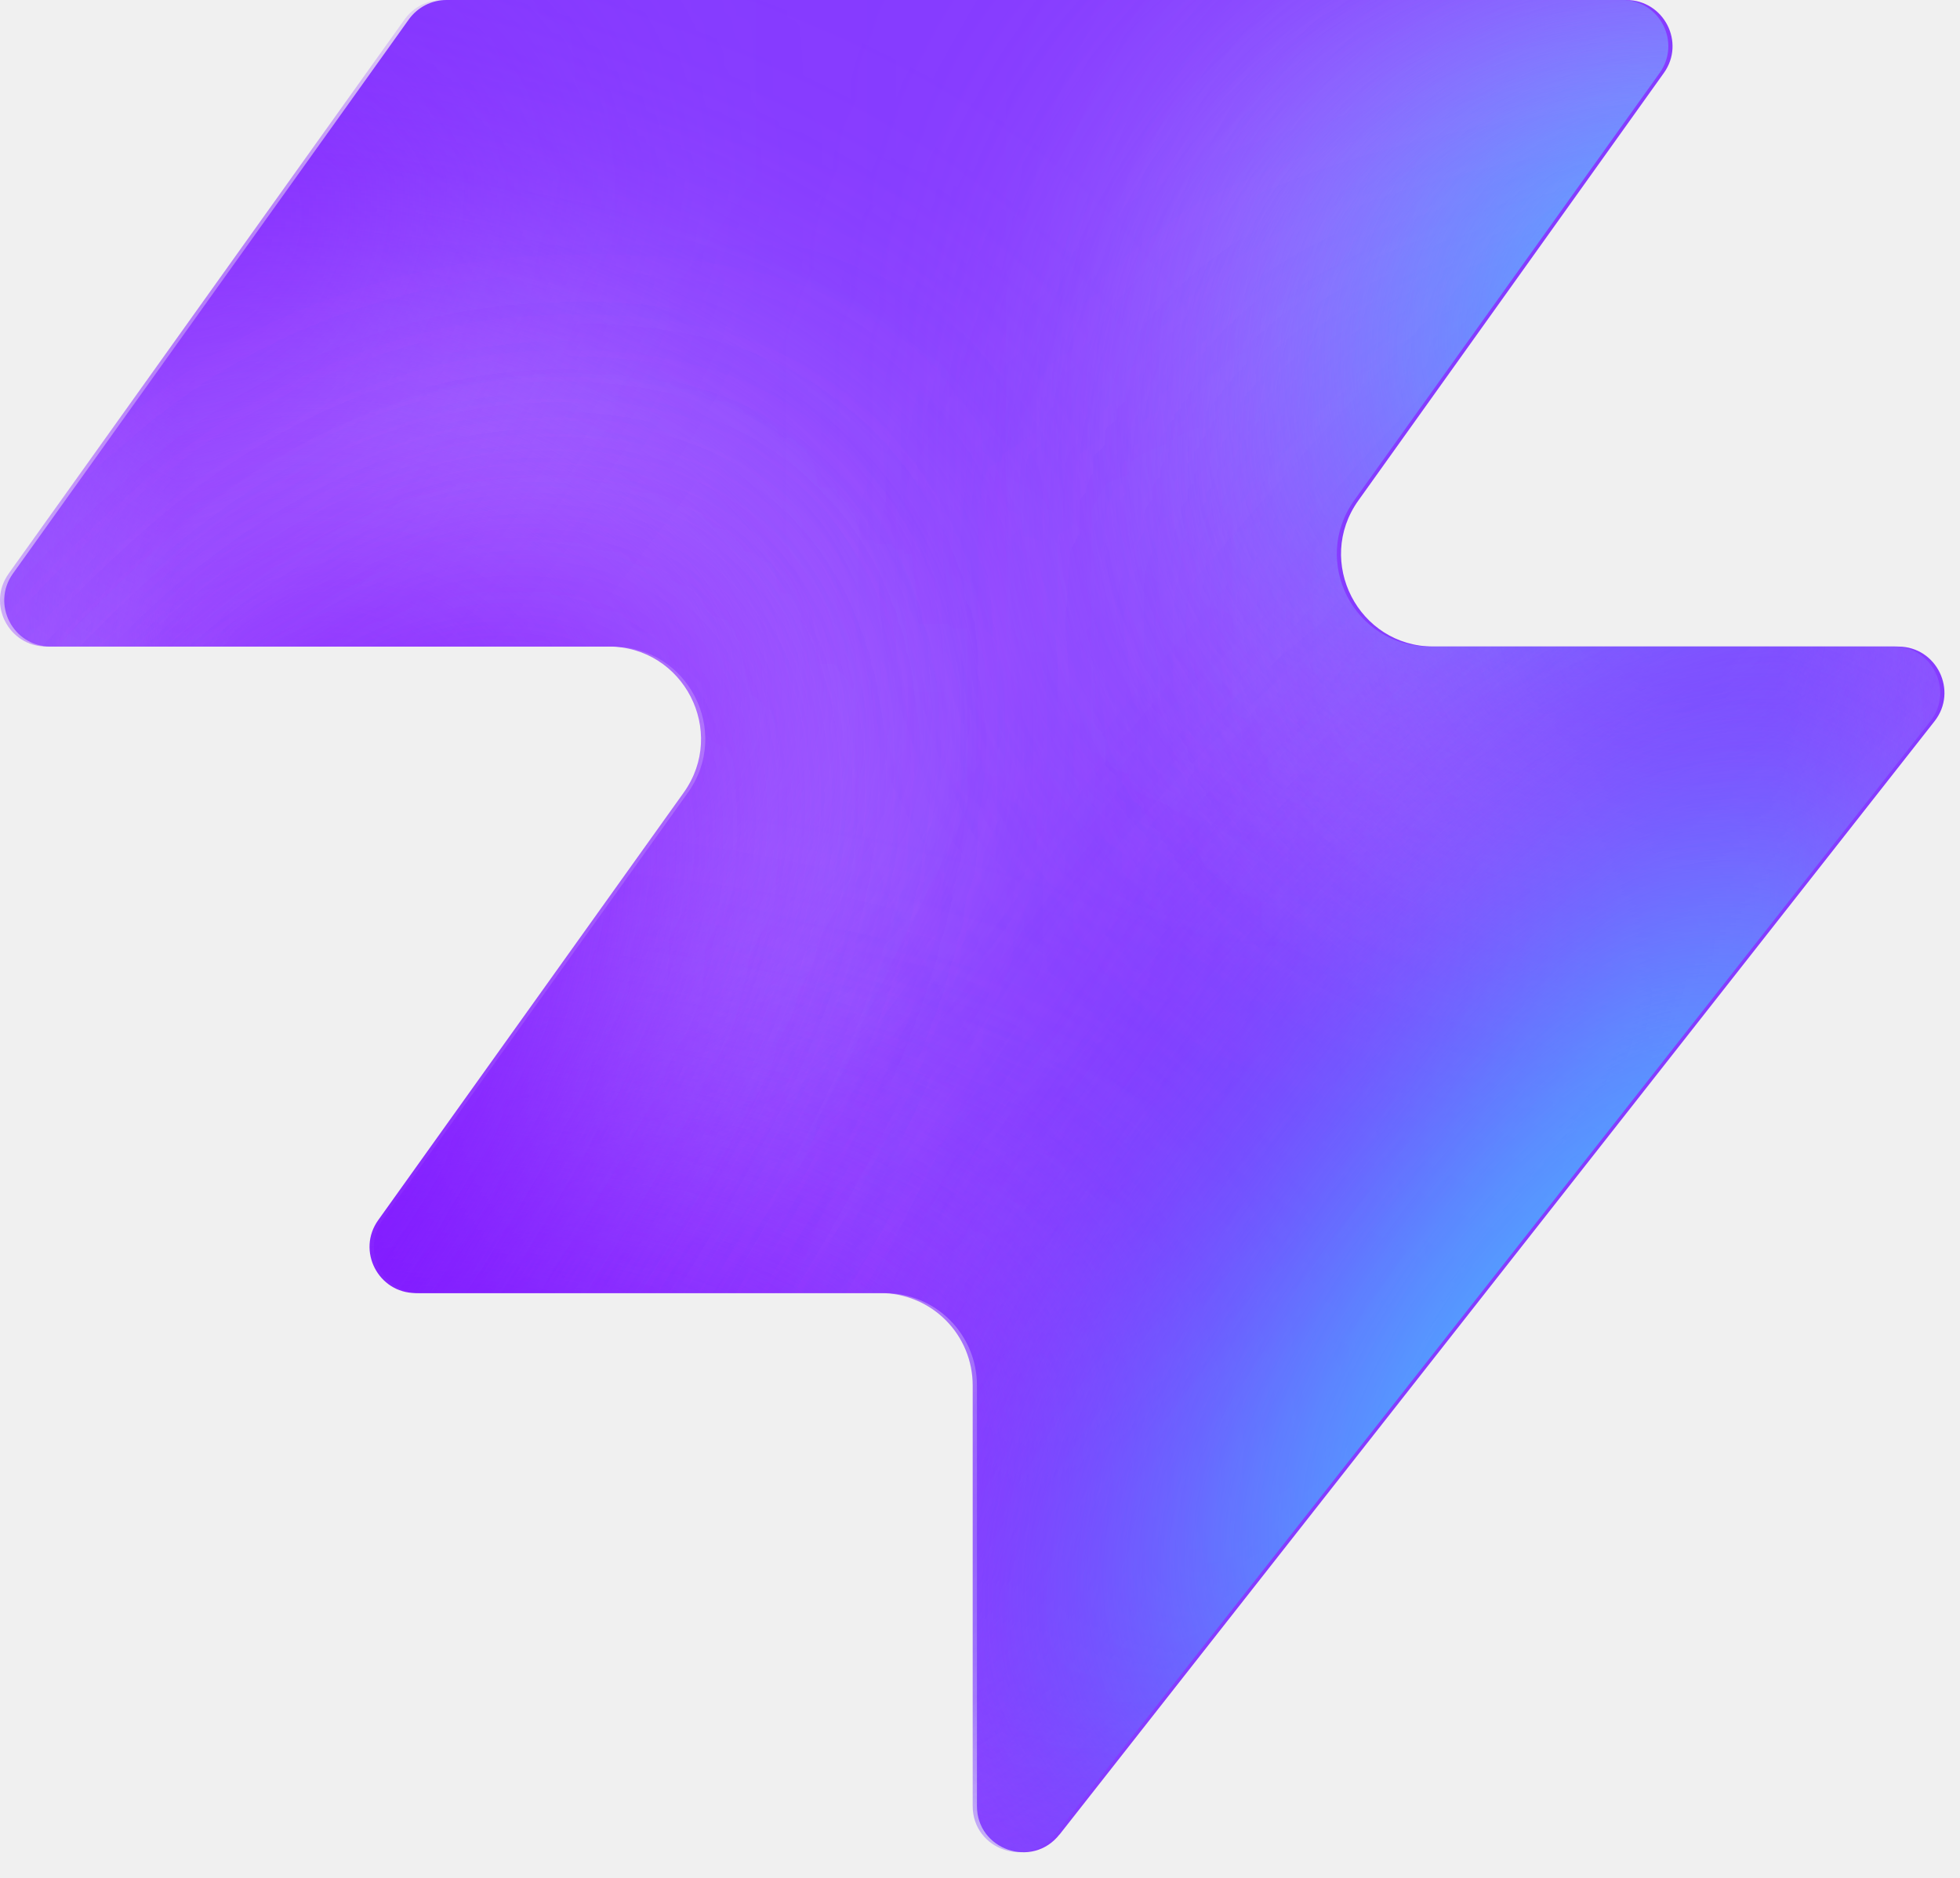
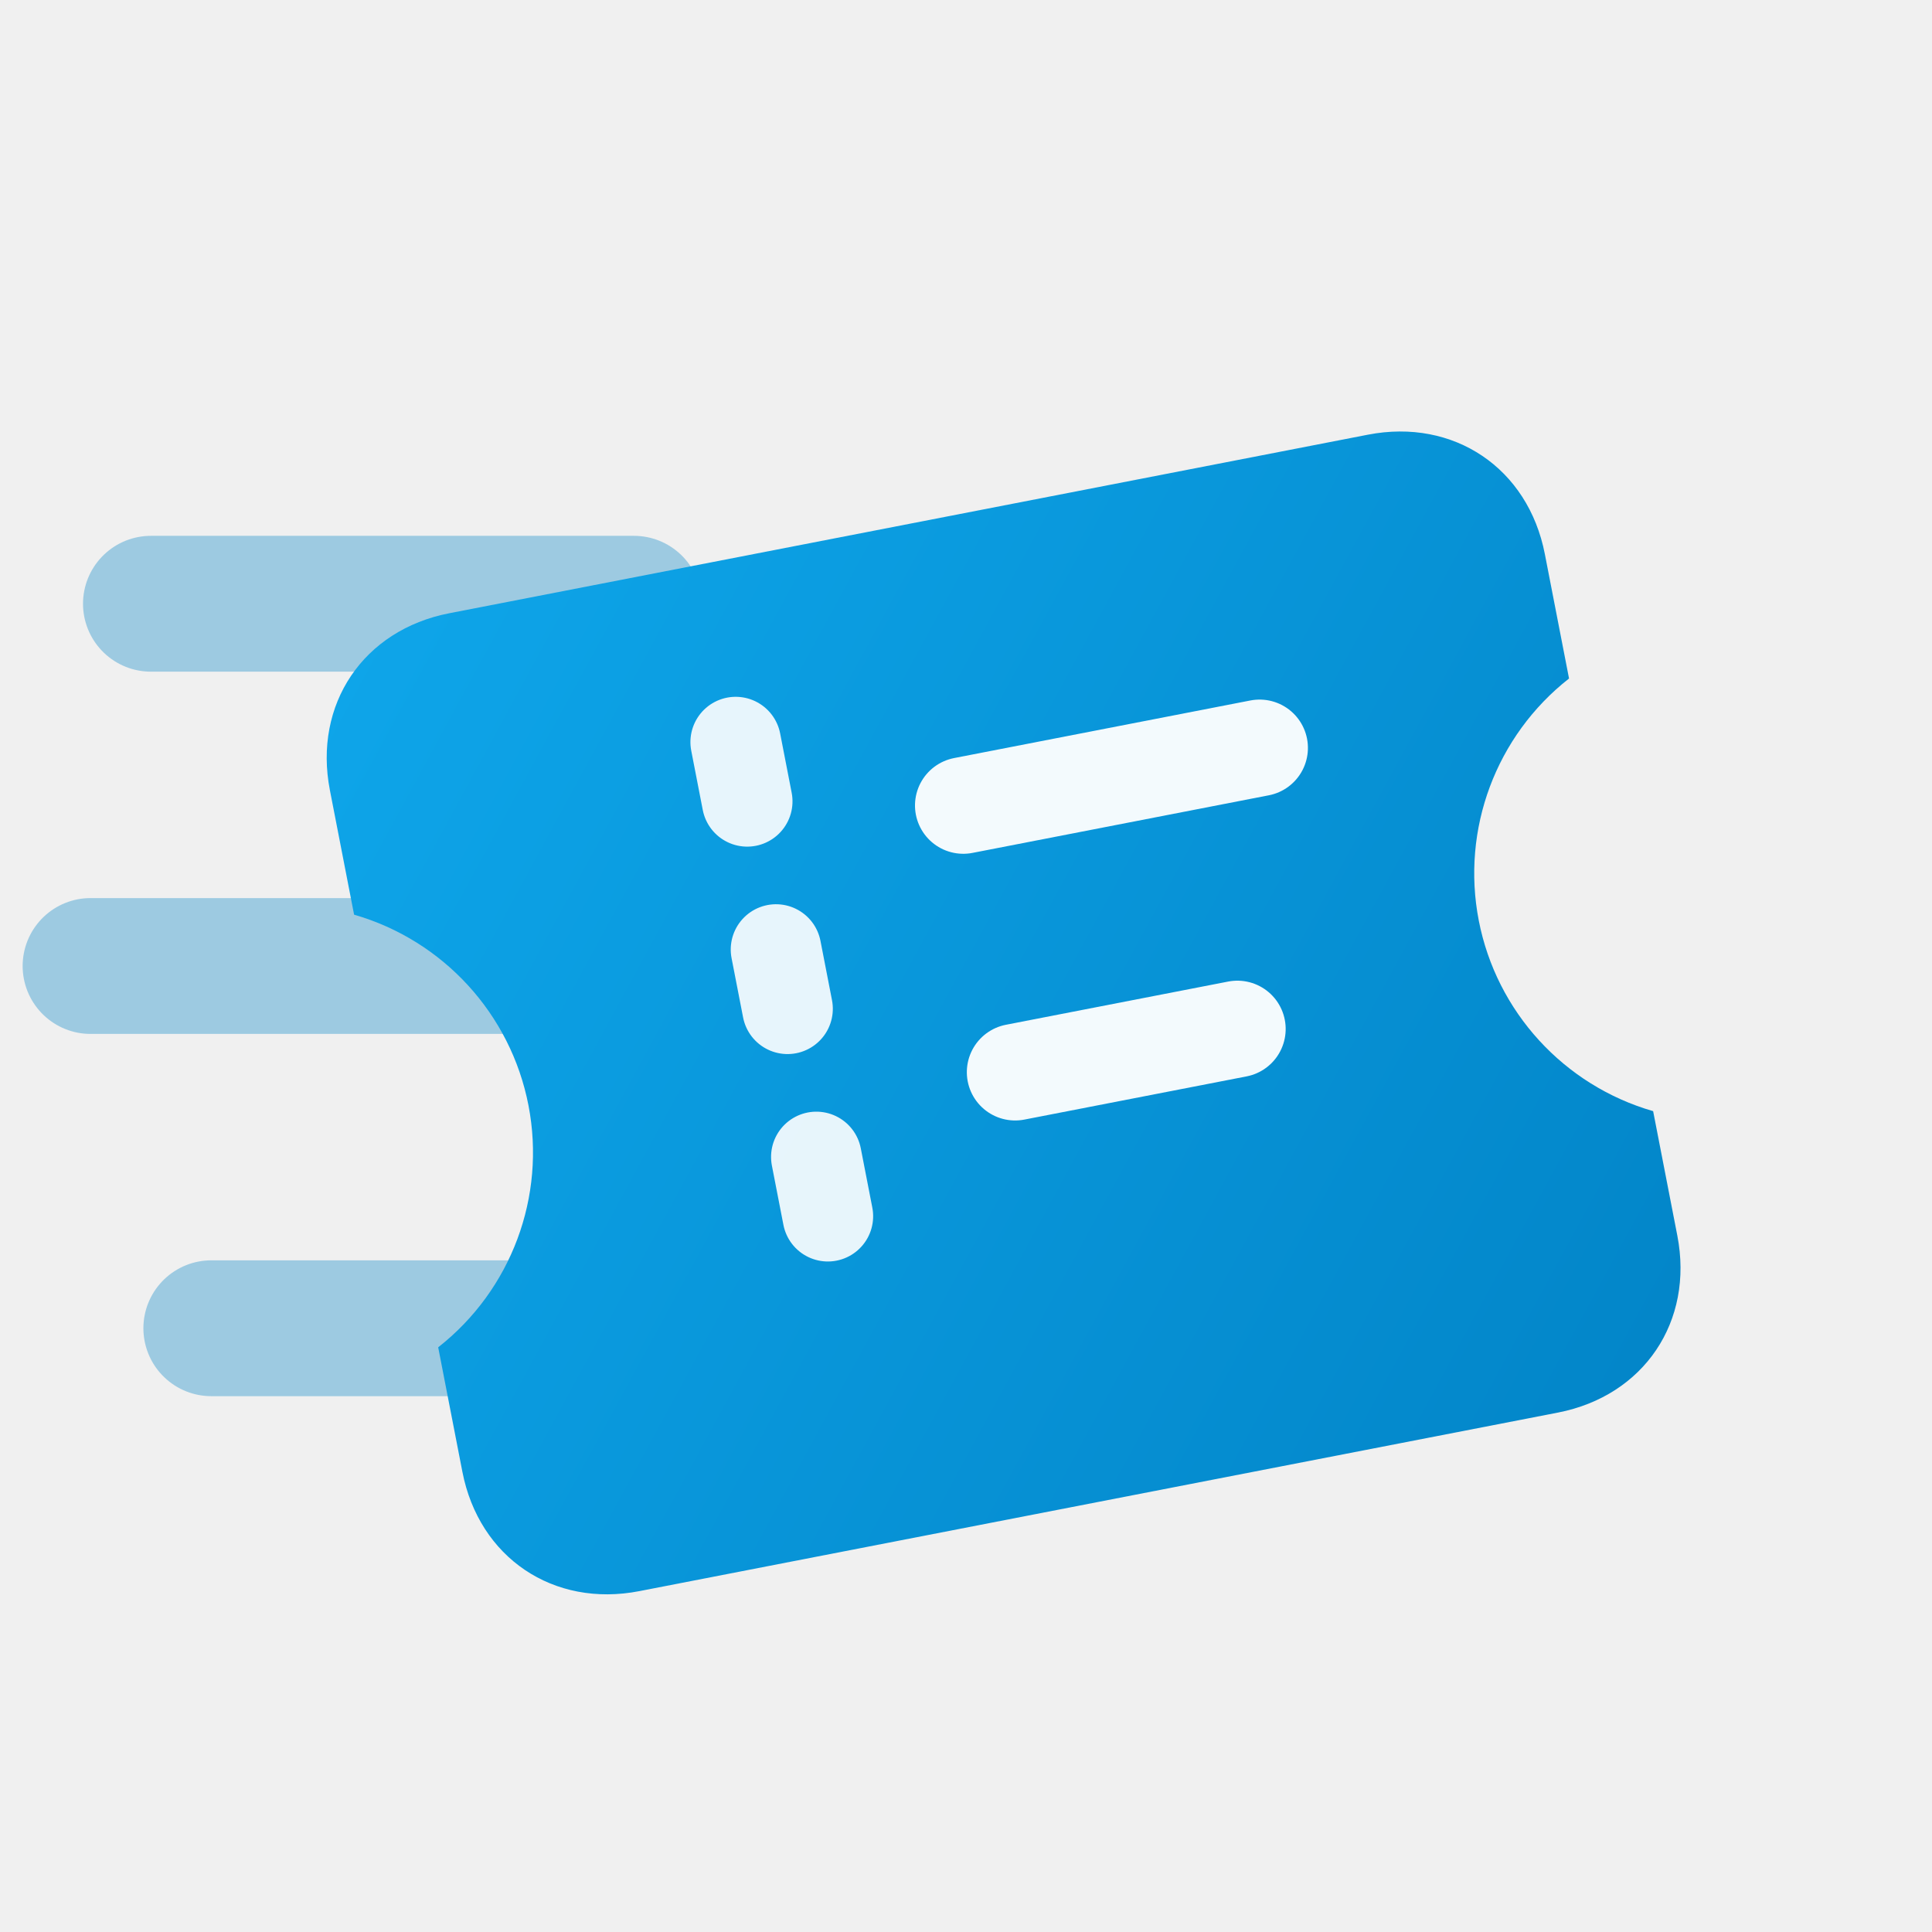
- <svg xmlns="http://www.w3.org/2000/svg" width="48" height="46" fill="none" viewBox="0 0 48 46">
-   <path fill="#863bff" d="M25.946 44.938c-.664.845-2.021.375-2.021-.698V33.937a2.26 2.26 0 0 0-2.262-2.262H10.287c-.92 0-1.456-1.04-.92-1.788l7.48-10.471c1.07-1.497 0-3.578-1.842-3.578H1.237c-.92 0-1.456-1.04-.92-1.788L10.013.474c.214-.297.556-.474.92-.474h28.894c.92 0 1.456 1.04.92 1.788l-7.48 10.471c-1.07 1.498 0 3.579 1.842 3.579h11.377c.943 0 1.473 1.088.89 1.83L25.947 44.94z" style="fill:#863bff;fill:color(display-p3 .525 .23 1);fill-opacity:1" />
-   <mask id="a" width="48" height="46" x="0" y="0" maskUnits="userSpaceOnUse" style="mask-type:alpha">
-     <path fill="#000" d="M25.842 44.938c-.664.844-2.021.375-2.021-.698V33.937a2.26 2.26 0 0 0-2.262-2.262H10.183c-.92 0-1.456-1.04-.92-1.788l7.48-10.471c1.07-1.498 0-3.579-1.842-3.579H1.133c-.92 0-1.456-1.04-.92-1.787L9.91.473c.214-.297.556-.474.92-.474h28.894c.92 0 1.456 1.04.92 1.788l-7.48 10.471c-1.07 1.498 0 3.578 1.842 3.578h11.377c.943 0 1.473 1.088.89 1.832L25.843 44.94z" style="fill:#000;fill-opacity:1" />
-   </mask>
-   <g mask="url(#a)">
-     <g filter="url(#b)">
-       <ellipse cx="5.508" cy="14.704" fill="#ede6ff" rx="5.508" ry="14.704" style="fill:#ede6ff;fill:color(display-p3 .927 .903 1);fill-opacity:1" transform="matrix(.00324 1 1 -.00324 -4.47 31.516)" />
-     </g>
-     <g filter="url(#c)">
-       <ellipse cx="10.399" cy="29.851" fill="#ede6ff" rx="10.399" ry="29.851" style="fill:#ede6ff;fill:color(display-p3 .927 .903 1);fill-opacity:1" transform="matrix(.00324 1 1 -.00324 -39.328 7.883)" />
-     </g>
-     <g filter="url(#d)">
-       <ellipse cx="5.508" cy="30.487" fill="#7e14ff" rx="5.508" ry="30.487" style="fill:#7e14ff;fill:color(display-p3 .492 .077 1);fill-opacity:1" transform="rotate(89.814 -25.913 -14.639)scale(1 -1)" />
-     </g>
-     <g filter="url(#e)">
-       <ellipse cx="5.508" cy="30.599" fill="#7e14ff" rx="5.508" ry="30.599" style="fill:#7e14ff;fill:color(display-p3 .492 .077 1);fill-opacity:1" transform="rotate(89.814 -32.644 -3.334)scale(1 -1)" />
-     </g>
-     <g filter="url(#f)">
-       <ellipse cx="5.508" cy="30.599" fill="#7e14ff" rx="5.508" ry="30.599" style="fill:#7e14ff;fill:color(display-p3 .492 .077 1);fill-opacity:1" transform="matrix(.00324 1 1 -.00324 -34.34 30.47)" />
-     </g>
-     <g filter="url(#g)">
-       <ellipse cx="14.072" cy="22.078" fill="#ede6ff" rx="14.072" ry="22.078" style="fill:#ede6ff;fill:color(display-p3 .927 .903 1);fill-opacity:1" transform="rotate(93.35 24.506 48.493)scale(-1 1)" />
-     </g>
-     <g filter="url(#h)">
-       <ellipse cx="3.47" cy="21.501" fill="#7e14ff" rx="3.47" ry="21.501" style="fill:#7e14ff;fill:color(display-p3 .492 .077 1);fill-opacity:1" transform="rotate(89.009 28.708 47.59)scale(-1 1)" />
-     </g>
-     <g filter="url(#i)">
-       <ellipse cx="3.47" cy="21.501" fill="#7e14ff" rx="3.47" ry="21.501" style="fill:#7e14ff;fill:color(display-p3 .492 .077 1);fill-opacity:1" transform="rotate(89.009 28.708 47.59)scale(-1 1)" />
-     </g>
-     <g filter="url(#j)">
-       <ellipse cx=".387" cy="8.972" fill="#7e14ff" rx="4.407" ry="29.108" style="fill:#7e14ff;fill:color(display-p3 .492 .077 1);fill-opacity:1" transform="rotate(39.51 .387 8.972)" />
-     </g>
-     <g filter="url(#k)">
-       <ellipse cx="47.523" cy="-6.092" fill="#7e14ff" rx="4.407" ry="29.108" style="fill:#7e14ff;fill:color(display-p3 .492 .077 1);fill-opacity:1" transform="rotate(37.892 47.523 -6.092)" />
-     </g>
-     <g filter="url(#l)">
-       <ellipse cx="41.412" cy="6.333" fill="#47bfff" rx="5.971" ry="9.665" style="fill:#47bfff;fill:color(display-p3 .28 .748 1);fill-opacity:1" transform="rotate(37.892 41.412 6.333)" />
-     </g>
-     <g filter="url(#m)">
-       <ellipse cx="-1.879" cy="38.332" fill="#7e14ff" rx="4.407" ry="29.108" style="fill:#7e14ff;fill:color(display-p3 .492 .077 1);fill-opacity:1" transform="rotate(37.892 -1.88 38.332)" />
-     </g>
-     <g filter="url(#n)">
-       <ellipse cx="-1.879" cy="38.332" fill="#7e14ff" rx="4.407" ry="29.108" style="fill:#7e14ff;fill:color(display-p3 .492 .077 1);fill-opacity:1" transform="rotate(37.892 -1.88 38.332)" />
-     </g>
-     <g filter="url(#o)">
-       <ellipse cx="35.651" cy="29.907" fill="#7e14ff" rx="4.407" ry="29.108" style="fill:#7e14ff;fill:color(display-p3 .492 .077 1);fill-opacity:1" transform="rotate(37.892 35.651 29.907)" />
-     </g>
-     <g filter="url(#p)">
-       <ellipse cx="38.418" cy="32.4" fill="#47bfff" rx="5.971" ry="15.297" style="fill:#47bfff;fill:color(display-p3 .28 .748 1);fill-opacity:1" transform="rotate(37.892 38.418 32.4)" />
-     </g>
+ <svg xmlns="http://www.w3.org/2000/svg" width="64" height="64" viewBox="0 0 64 64" fill="none">
+   <defs>
+     <linearGradient id="ticket" x1="15" y1="16" x2="55" y2="49" gradientUnits="userSpaceOnUse">
+       <stop stop-color="#0EA5E9" />
+       <stop offset="1" stop-color="#0284C7" />
+     </linearGradient>
+   </defs>
+   <path d="M5 20h16M3 32h15M7 44h11" stroke="#0284C7" stroke-width="4.5" stroke-linecap="round" opacity=".35" />
+   <g transform="rotate(-11 36 32)">
+     <path d="M17.5 16.5h31c2.9 0 5 2.1 5 5v4.2a8.2 8.2 0 0 0 0 14.6v4.2c0 2.9-2.1 5-5 5h-31c-2.9 0-5-2.1-5-5v-4.2a8.2 8.2 0 0 0 0-14.6v-4.2c0-2.9 2.1-5 5-5Z" fill="url(#ticket)" />
+     <path d="M26 22.5v19" stroke="white" stroke-width="3" stroke-linecap="round" stroke-dasharray="2 5" opacity=".9" />
+     <path d="M33 26h10M33 35h7.5" stroke="white" stroke-width="3.2" stroke-linecap="round" opacity=".95" />
  </g>
-   <defs>
-     <filter id="b" width="60.045" height="41.654" x="-19.77" y="16.149" color-interpolation-filters="sRGB" filterUnits="userSpaceOnUse">
-       <feFlood flood-opacity="0" result="BackgroundImageFix" />
-       <feBlend in="SourceGraphic" in2="BackgroundImageFix" result="shape" />
-       <feGaussianBlur result="effect1_foregroundBlur_2002_17158" stdDeviation="7.659" />
-     </filter>
-     <filter id="c" width="90.34" height="51.437" x="-54.613" y="-7.533" color-interpolation-filters="sRGB" filterUnits="userSpaceOnUse">
-       <feFlood flood-opacity="0" result="BackgroundImageFix" />
-       <feBlend in="SourceGraphic" in2="BackgroundImageFix" result="shape" />
-       <feGaussianBlur result="effect1_foregroundBlur_2002_17158" stdDeviation="7.659" />
-     </filter>
-     <filter id="d" width="79.355" height="29.4" x="-49.64" y="2.03" color-interpolation-filters="sRGB" filterUnits="userSpaceOnUse">
-       <feFlood flood-opacity="0" result="BackgroundImageFix" />
-       <feBlend in="SourceGraphic" in2="BackgroundImageFix" result="shape" />
-       <feGaussianBlur result="effect1_foregroundBlur_2002_17158" stdDeviation="4.596" />
-     </filter>
-     <filter id="e" width="79.579" height="29.4" x="-45.045" y="20.029" color-interpolation-filters="sRGB" filterUnits="userSpaceOnUse">
-       <feFlood flood-opacity="0" result="BackgroundImageFix" />
-       <feBlend in="SourceGraphic" in2="BackgroundImageFix" result="shape" />
-       <feGaussianBlur result="effect1_foregroundBlur_2002_17158" stdDeviation="4.596" />
-     </filter>
-     <filter id="f" width="79.579" height="29.4" x="-43.513" y="21.178" color-interpolation-filters="sRGB" filterUnits="userSpaceOnUse">
-       <feFlood flood-opacity="0" result="BackgroundImageFix" />
-       <feBlend in="SourceGraphic" in2="BackgroundImageFix" result="shape" />
-       <feGaussianBlur result="effect1_foregroundBlur_2002_17158" stdDeviation="4.596" />
-     </filter>
-     <filter id="g" width="74.749" height="58.852" x="15.756" y="-17.901" color-interpolation-filters="sRGB" filterUnits="userSpaceOnUse">
-       <feFlood flood-opacity="0" result="BackgroundImageFix" />
-       <feBlend in="SourceGraphic" in2="BackgroundImageFix" result="shape" />
-       <feGaussianBlur result="effect1_foregroundBlur_2002_17158" stdDeviation="7.659" />
-     </filter>
-     <filter id="h" width="61.377" height="25.362" x="23.548" y="2.284" color-interpolation-filters="sRGB" filterUnits="userSpaceOnUse">
-       <feFlood flood-opacity="0" result="BackgroundImageFix" />
-       <feBlend in="SourceGraphic" in2="BackgroundImageFix" result="shape" />
-       <feGaussianBlur result="effect1_foregroundBlur_2002_17158" stdDeviation="4.596" />
-     </filter>
-     <filter id="i" width="61.377" height="25.362" x="23.548" y="2.284" color-interpolation-filters="sRGB" filterUnits="userSpaceOnUse">
-       <feFlood flood-opacity="0" result="BackgroundImageFix" />
-       <feBlend in="SourceGraphic" in2="BackgroundImageFix" result="shape" />
-       <feGaussianBlur result="effect1_foregroundBlur_2002_17158" stdDeviation="4.596" />
-     </filter>
-     <filter id="j" width="56.045" height="63.649" x="-27.636" y="-22.853" color-interpolation-filters="sRGB" filterUnits="userSpaceOnUse">
-       <feFlood flood-opacity="0" result="BackgroundImageFix" />
-       <feBlend in="SourceGraphic" in2="BackgroundImageFix" result="shape" />
-       <feGaussianBlur result="effect1_foregroundBlur_2002_17158" stdDeviation="4.596" />
-     </filter>
-     <filter id="k" width="54.814" height="64.646" x="20.116" y="-38.415" color-interpolation-filters="sRGB" filterUnits="userSpaceOnUse">
-       <feFlood flood-opacity="0" result="BackgroundImageFix" />
-       <feBlend in="SourceGraphic" in2="BackgroundImageFix" result="shape" />
-       <feGaussianBlur result="effect1_foregroundBlur_2002_17158" stdDeviation="4.596" />
-     </filter>
-     <filter id="l" width="33.541" height="35.313" x="24.641" y="-11.323" color-interpolation-filters="sRGB" filterUnits="userSpaceOnUse">
-       <feFlood flood-opacity="0" result="BackgroundImageFix" />
-       <feBlend in="SourceGraphic" in2="BackgroundImageFix" result="shape" />
-       <feGaussianBlur result="effect1_foregroundBlur_2002_17158" stdDeviation="4.596" />
-     </filter>
-     <filter id="m" width="54.814" height="64.646" x="-29.286" y="6.009" color-interpolation-filters="sRGB" filterUnits="userSpaceOnUse">
-       <feFlood flood-opacity="0" result="BackgroundImageFix" />
-       <feBlend in="SourceGraphic" in2="BackgroundImageFix" result="shape" />
-       <feGaussianBlur result="effect1_foregroundBlur_2002_17158" stdDeviation="4.596" />
-     </filter>
-     <filter id="n" width="54.814" height="64.646" x="-29.286" y="6.009" color-interpolation-filters="sRGB" filterUnits="userSpaceOnUse">
-       <feFlood flood-opacity="0" result="BackgroundImageFix" />
-       <feBlend in="SourceGraphic" in2="BackgroundImageFix" result="shape" />
-       <feGaussianBlur result="effect1_foregroundBlur_2002_17158" stdDeviation="4.596" />
-     </filter>
-     <filter id="o" width="54.814" height="64.646" x="8.244" y="-2.416" color-interpolation-filters="sRGB" filterUnits="userSpaceOnUse">
-       <feFlood flood-opacity="0" result="BackgroundImageFix" />
-       <feBlend in="SourceGraphic" in2="BackgroundImageFix" result="shape" />
-       <feGaussianBlur result="effect1_foregroundBlur_2002_17158" stdDeviation="4.596" />
-     </filter>
-     <filter id="p" width="39.409" height="43.623" x="18.713" y="10.588" color-interpolation-filters="sRGB" filterUnits="userSpaceOnUse">
-       <feFlood flood-opacity="0" result="BackgroundImageFix" />
-       <feBlend in="SourceGraphic" in2="BackgroundImageFix" result="shape" />
-       <feGaussianBlur result="effect1_foregroundBlur_2002_17158" stdDeviation="4.596" />
-     </filter>
-   </defs>
</svg>
